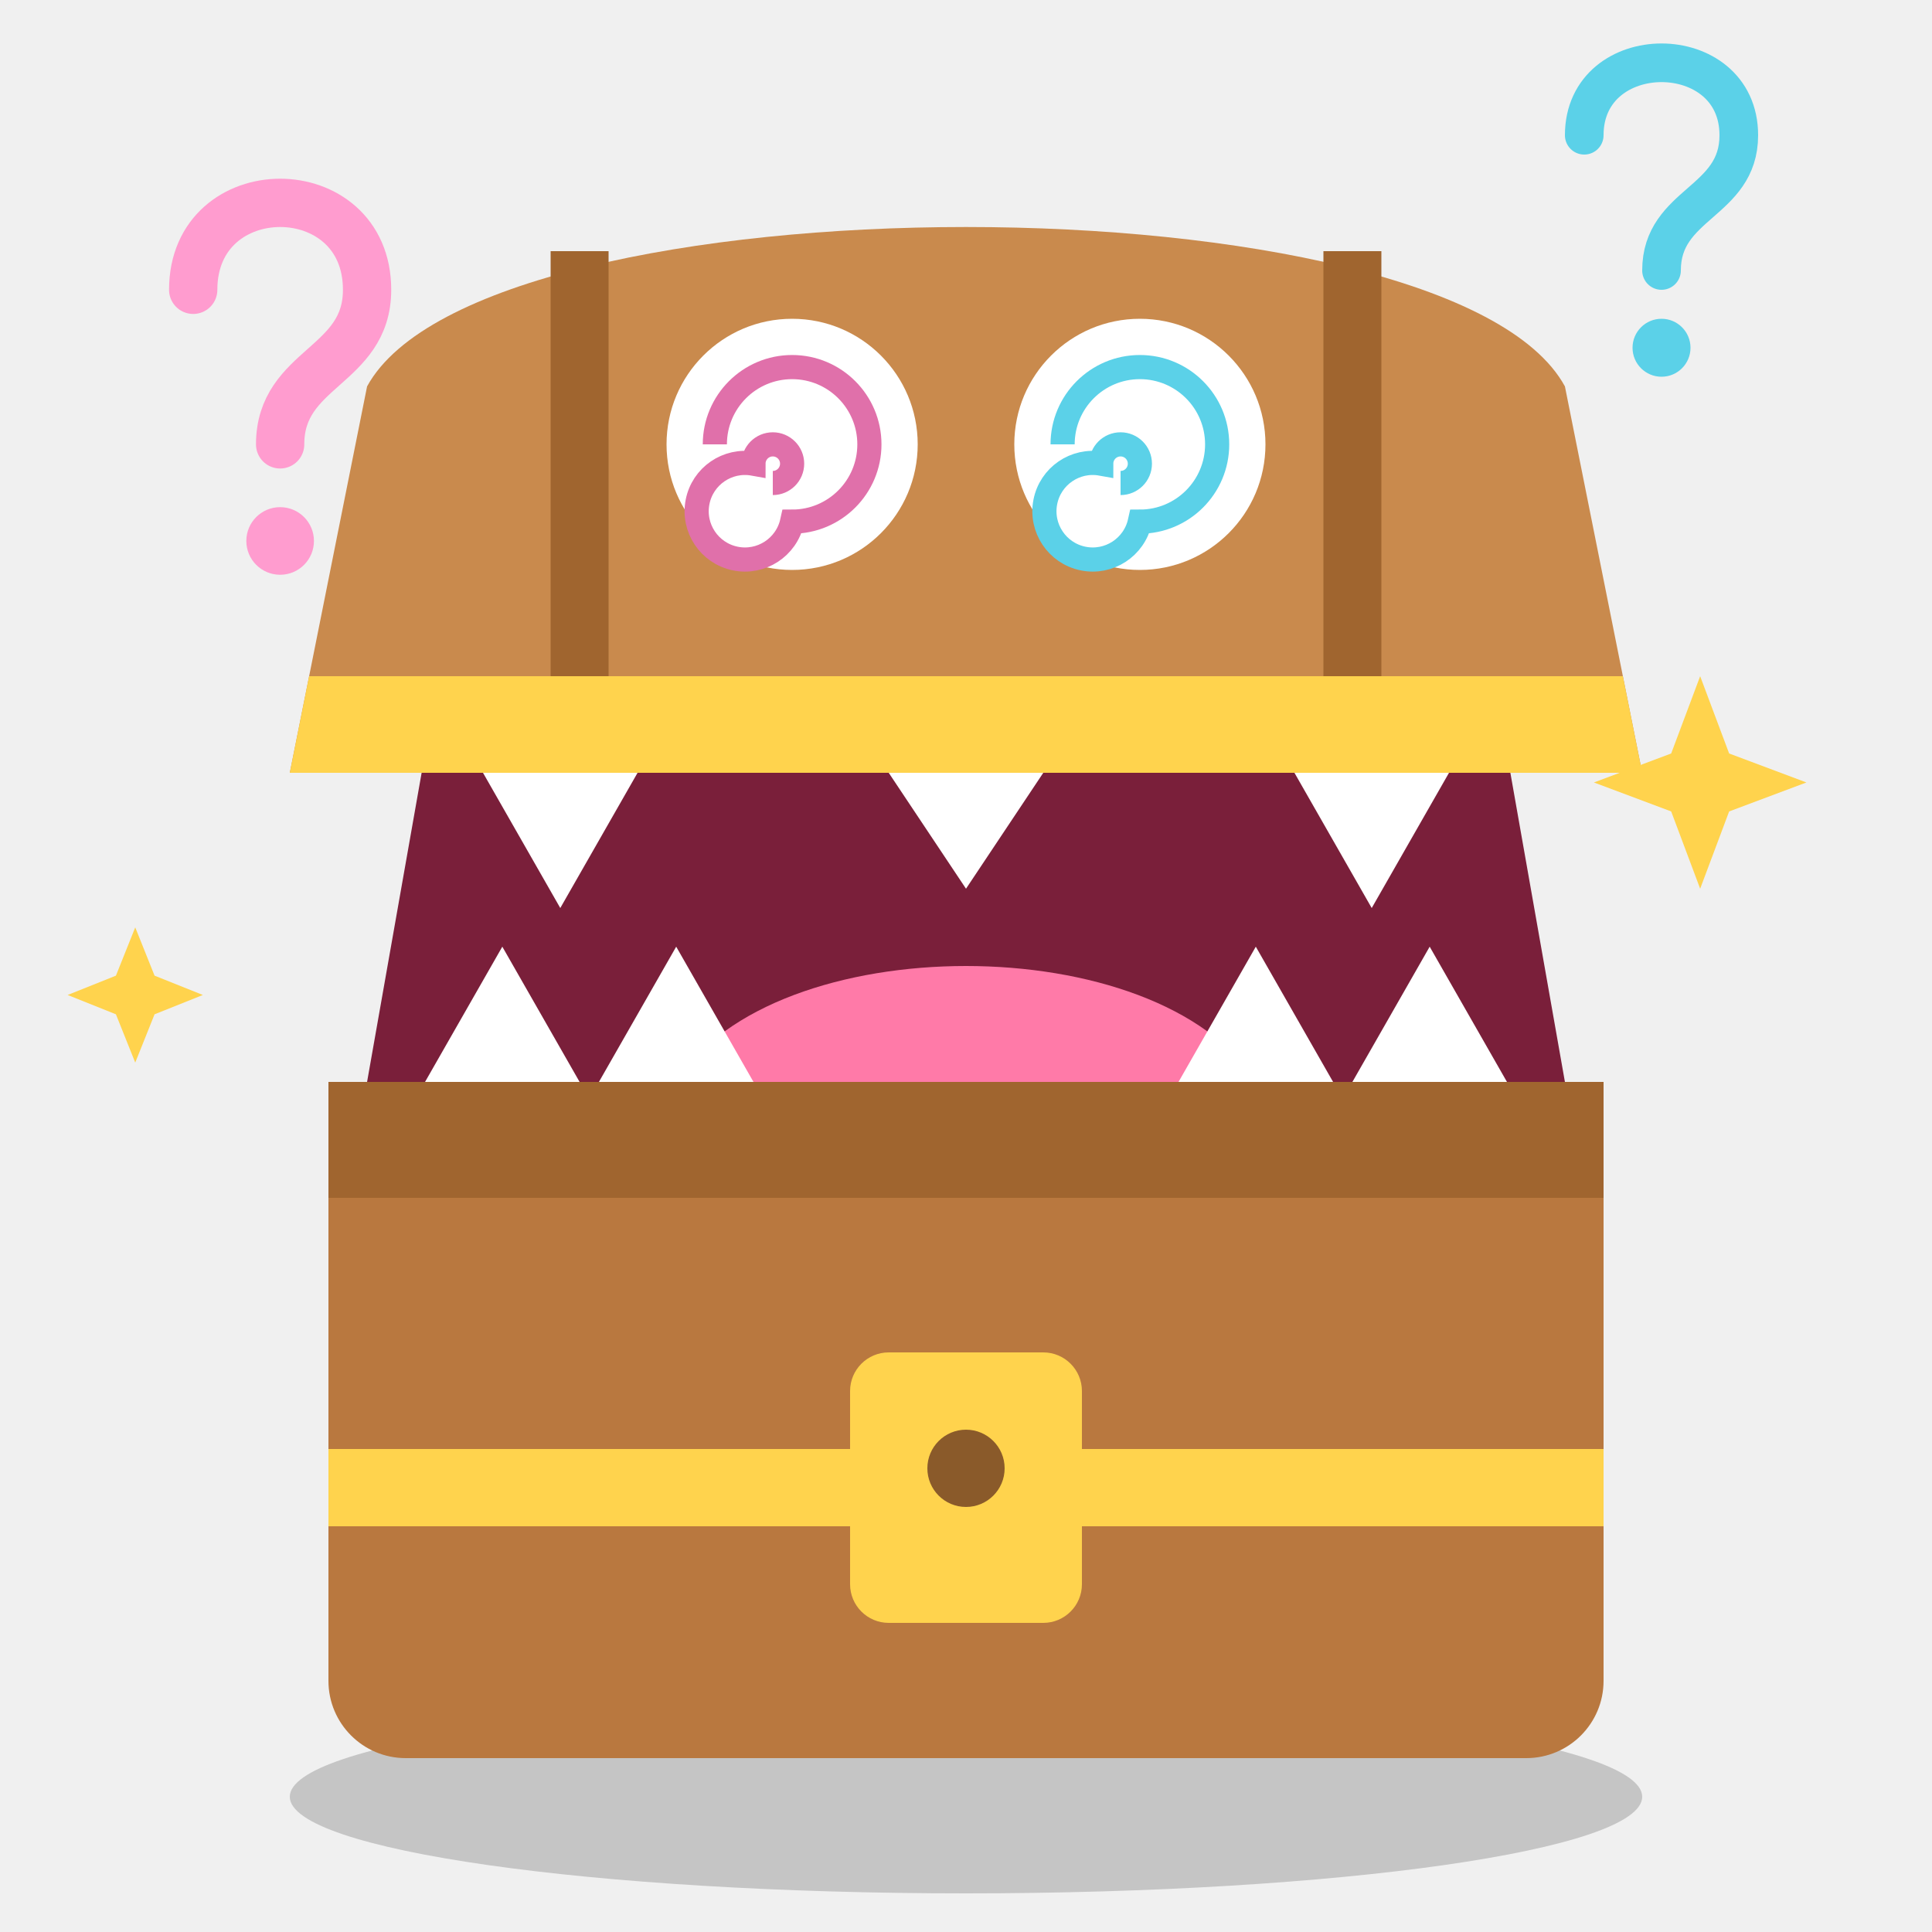
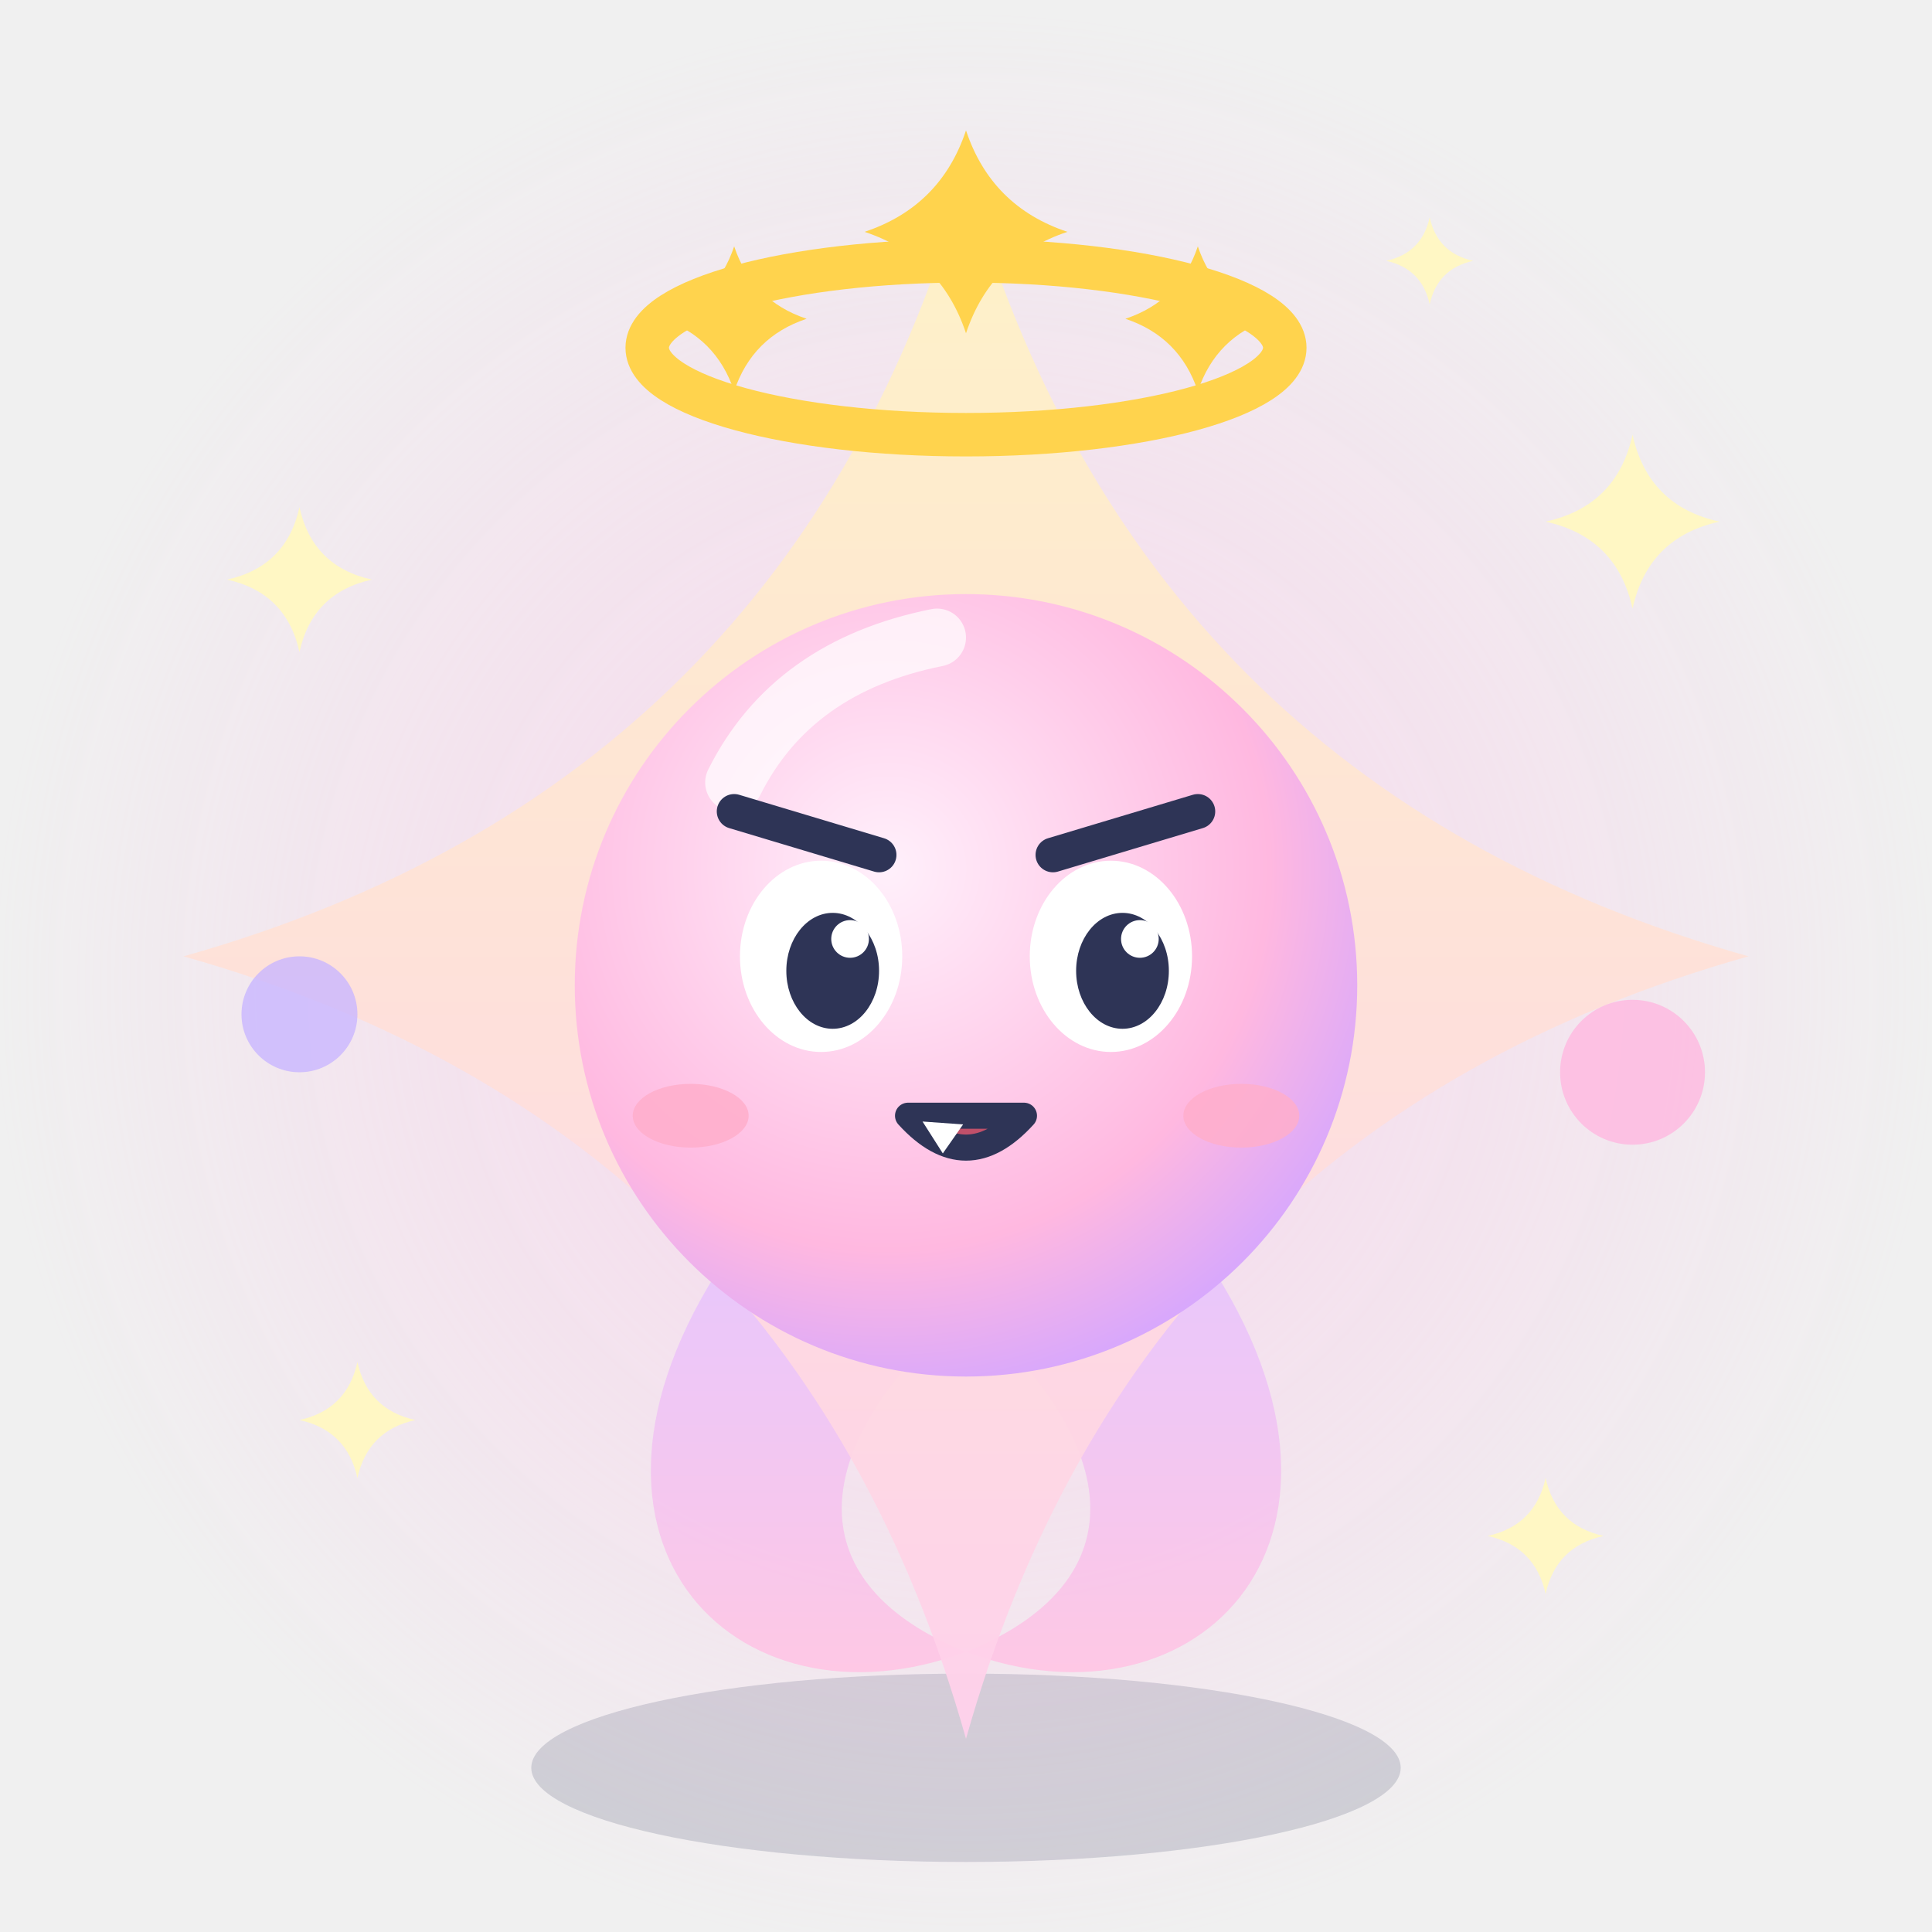
- <svg xmlns="http://www.w3.org/2000/svg" viewBox="0 0 200 200" width="200" height="200">
-   <ellipse cx="100" cy="186" rx="70" ry="10" fill="#000000" opacity="0.18" />
-   <rect x="34" y="112" width="132" height="70" rx="8" fill="#b9783f" />
-   <rect x="34" y="112" width="132" height="12" fill="#a0652f" />
-   <rect x="34" y="150" width="132" height="8" fill="#ffd34d" />
-   <rect x="88" y="140" width="24" height="28" rx="4" fill="#ffd34d" />
-   <circle cx="100" cy="152" r="4" fill="#8a5a2a" />
-   <path d="M38 112 L162 112 L156 78 L44 78 Z" fill="#7a1f3a" />
-   <path d="M70 112 C80 96 120 96 130 112 Z" fill="#ff7aa8" />
-   <polygon points="44,112 52,98 60,112" fill="#ffffff" />
-   <polygon points="62,112 70,98 78,112" fill="#ffffff" />
-   <polygon points="122,112 130,98 138,112" fill="#ffffff" />
-   <polygon points="140,112 148,98 156,112" fill="#ffffff" />
-   <polygon points="50,80 58,94 66,80" fill="#ffffff" />
-   <polygon points="134,80 142,94 150,80" fill="#ffffff" />
-   <polygon points="92,80 100,92 108,80" fill="#ffffff" />
-   <path d="M30 80 L170 80 L162 40 C150 18 50 18 38 40 Z" fill="#c98a4d" />
-   <path d="M30 80 L170 80 L168 70 L32 70 Z" fill="#ffd34d" />
-   <path d="M60 26 L60 70 M140 26 L140 70" stroke="#a0652f" stroke-width="6" />
-   <circle cx="82" cy="46" r="13" fill="#ffffff" />
-   <circle cx="118" cy="46" r="13" fill="#ffffff" />
-   <path d="M82 46 m-8 0 a8 8 0 1 1 8 8 a5 5 0 1 1 -4 -6 a2 2 0 1 1 2 2" stroke="#e070aa" stroke-width="2.5" fill="none" />
-   <path d="M118 46 m-8 0 a8 8 0 1 1 8 8 a5 5 0 1 1 -4 -6 a2 2 0 1 1 2 2" stroke="#5bd1e8" stroke-width="2.5" fill="none" />
-   <path d="M20 30 C20 18 38 18 38 30 C38 38 29 38 29 46" stroke="#ff9ccf" stroke-width="5" fill="none" stroke-linecap="round" />
-   <circle cx="29" cy="56" r="3.5" fill="#ff9ccf" />
-   <path d="M164 14 C164 4 180 4 180 14 C180 21 172 21 172 28" stroke="#5bd1e8" stroke-width="4" fill="none" stroke-linecap="round" />
-   <circle cx="172" cy="36" r="3" fill="#5bd1e8" />
-   <path d="M176 70 L179 78 L187 81 L179 84 L176 92 L173 84 L165 81 L173 78 Z" fill="#ffd34d" />
-   <path d="M14 96 L16 101 L21 103 L16 105 L14 110 L12 105 L7 103 L12 101 Z" fill="#ffd34d" />
+ <svg xmlns="http://www.w3.org/2000/svg" viewBox="0 0 160 160" width="160" height="160">
+   <defs>
+     <radialGradient id="g0" cx="0.5" cy="0.5" r="0.5">
+       <stop offset="0" stop-color="#ffb8e8" stop-opacity="0.45" />
+       <stop offset="0.65" stop-color="#ffb8e8" stop-opacity="0.18" />
+       <stop offset="1" stop-color="#ffb8e8" stop-opacity="0" />
+     </radialGradient>
+     <linearGradient id="g1" x1="0" y1="0" x2="0" y2="1">
+       <stop offset="0" stop-color="#e6c4ff" />
+       <stop offset="1" stop-color="#ffc4e4" />
+     </linearGradient>
+     <linearGradient id="g2" x1="0" y1="0" x2="0" y2="1">
+       <stop offset="0" stop-color="#fff3c4" />
+       <stop offset="1" stop-color="#ffd0ec" />
+     </linearGradient>
+     <radialGradient id="g3" cx="0.4" cy="0.35" r="0.7">
+       <stop offset="0" stop-color="#fff0fb" />
+       <stop offset="0.7" stop-color="#ffb8e0" />
+       <stop offset="1" stop-color="#d4a6ff" />
+     </radialGradient>
+   </defs>
+   <g transform="translate(8 12) scale(1.2)">
+     <ellipse cx="60" cy="112" rx="30" ry="6.5" fill="#2a3a5a" opacity="0.18" />
+     <circle cx="60" cy="58" r="68" fill="url(#g0)" />
+     <path d="M44 76 C30 96 44 110 60 104 C50 100 48 92 58 82 Z M76 76 C90 96 76 110 60 104 C70 100 72 92 62 82 Z" fill="url(#g1)" opacity="0.9" />
+     <path d="M60 2 Q71.88 44.12 114 56 Q71.88 67.88 60 110 Q48.12 67.88 6 56 Q48.12 44.12 60 2 Z" fill="url(#g2)" opacity="0.95" />
+     <circle cx="60" cy="58" r="27" fill="url(#g3)" />
+     <path d="M44 44 Q48 36 58 34" fill="none" stroke="#fff" stroke-width="4" stroke-linecap="round" stroke-linejoin="round" opacity="0.7" />
+     <ellipse cx="50" cy="56" rx="5.6" ry="6.6" fill="#fff" />
+     <ellipse cx="50.8" cy="57" rx="3.2" ry="4" fill="#2e3456" />
+     <circle cx="52" cy="54.8" r="1.3" fill="#fff" />
+     <ellipse cx="70" cy="56" rx="5.6" ry="6.6" fill="#fff" />
+     <ellipse cx="70.8" cy="57" rx="3.2" ry="4" fill="#2e3456" />
+     <circle cx="72" cy="54.8" r="1.3" fill="#fff" />
+     <path d="M44 46 L54 49 M76 46 L66 49" fill="none" stroke="#2e3456" stroke-width="2.4" stroke-linecap="round" stroke-linejoin="round" />
+     <ellipse cx="41" cy="67" rx="4" ry="2.2" fill="#ffaecb" opacity="0.85" />
+     <ellipse cx="79" cy="67" rx="4" ry="2.2" fill="#ffaecb" opacity="0.85" />
+     <path d="M56 67 q4 4.4 8 0 z" fill="#c0506a" stroke="#2e3456" stroke-width="1.8" stroke-linejoin="round" />
+     <path d="M57 67.4 l1.4 2.2 l1.4 -2" fill="#fff" />
+     <path d="M14 25 Q14.9 29.1 19 30 Q14.9 30.9 14 35 Q13.1 30.9 9 30 Q13.1 29.1 14 25 Z" fill="#fff7c4" />
+     <path d="M106 20 Q107.08 24.92 112 26 Q107.08 27.08 106 32 Q104.92 27.08 100 26 Q104.92 24.92 106 20 Z" fill="#fff7c4" />
+     <path d="M100 92 Q100.72 95.28 104 96 Q100.72 96.72 100 100 Q99.28 96.72 96 96 Q99.28 95.28 100 92 Z" fill="#fff7c4" />
+     <path d="M18 84 Q18.72 87.28 22 88 Q18.72 88.72 18 92 Q17.28 88.72 14 88 Q17.28 87.28 18 84 Z" fill="#fff7c4" />
+     <path d="M92 5 Q92.54 7.46 95 8 Q92.54 8.54 92 11 Q91.46 8.54 89 8 Q91.46 7.46 92 5 Z" fill="#fff7c4" />
+     <ellipse cx="60" cy="14" rx="22" ry="6" fill="none" stroke="#ffd34d" stroke-width="3" />
+     <path d="M44 7 Q45.25 10.75 49 12 Q45.25 13.25 44 17 Q42.75 13.25 39 12 Q42.75 10.75 44 7 Z" fill="#ffd34d" />
+     <path d="M60 -1 Q61.75 4.25 67 6 Q61.75 7.75 60 13 Q58.25 7.75 53 6 Q58.25 4.25 60 -1 Z" fill="#ffd34d" />
+     <path d="M76 7 Q77.25 10.75 81 12 Q77.25 13.25 76 17 Q74.75 13.25 71 12 Q74.75 10.75 76 7 Z" fill="#ffd34d" />
+     <circle cx="14" cy="60" r="4" fill="#c9b6ff" opacity="0.8" />
+     <circle cx="106" cy="64" r="5" fill="#ffb8e0" opacity="0.8" />
+   </g>
</svg>
